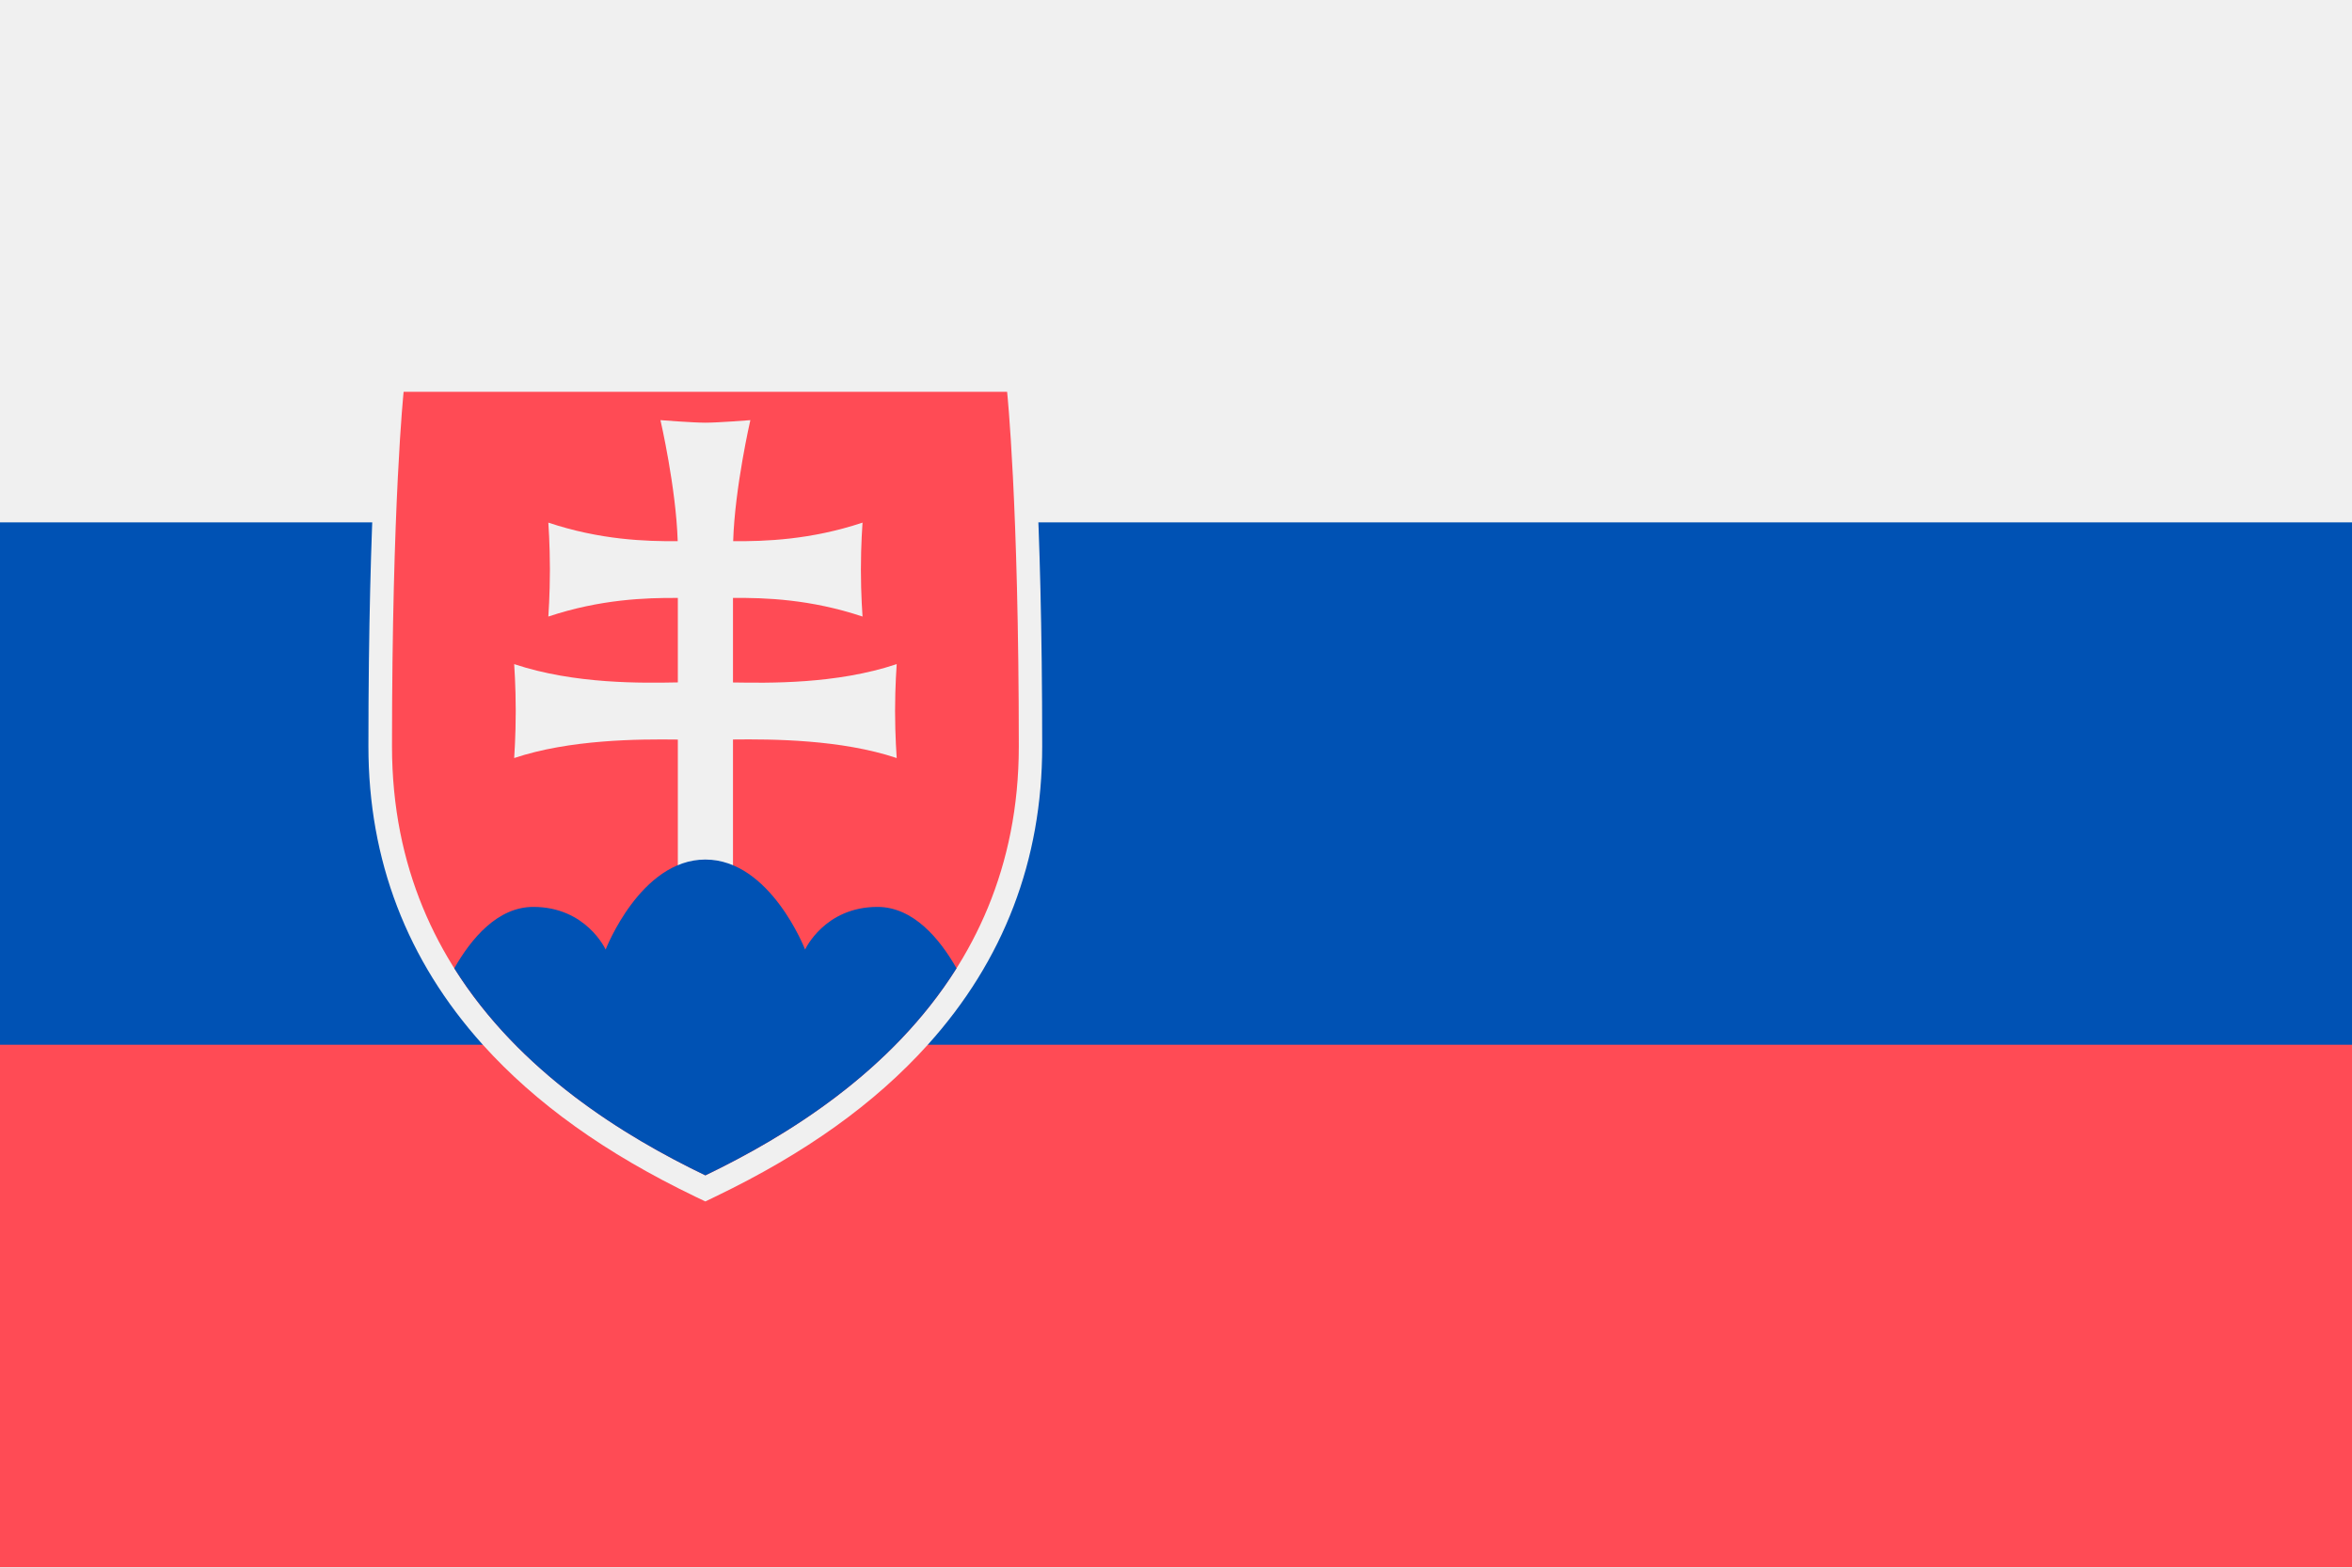
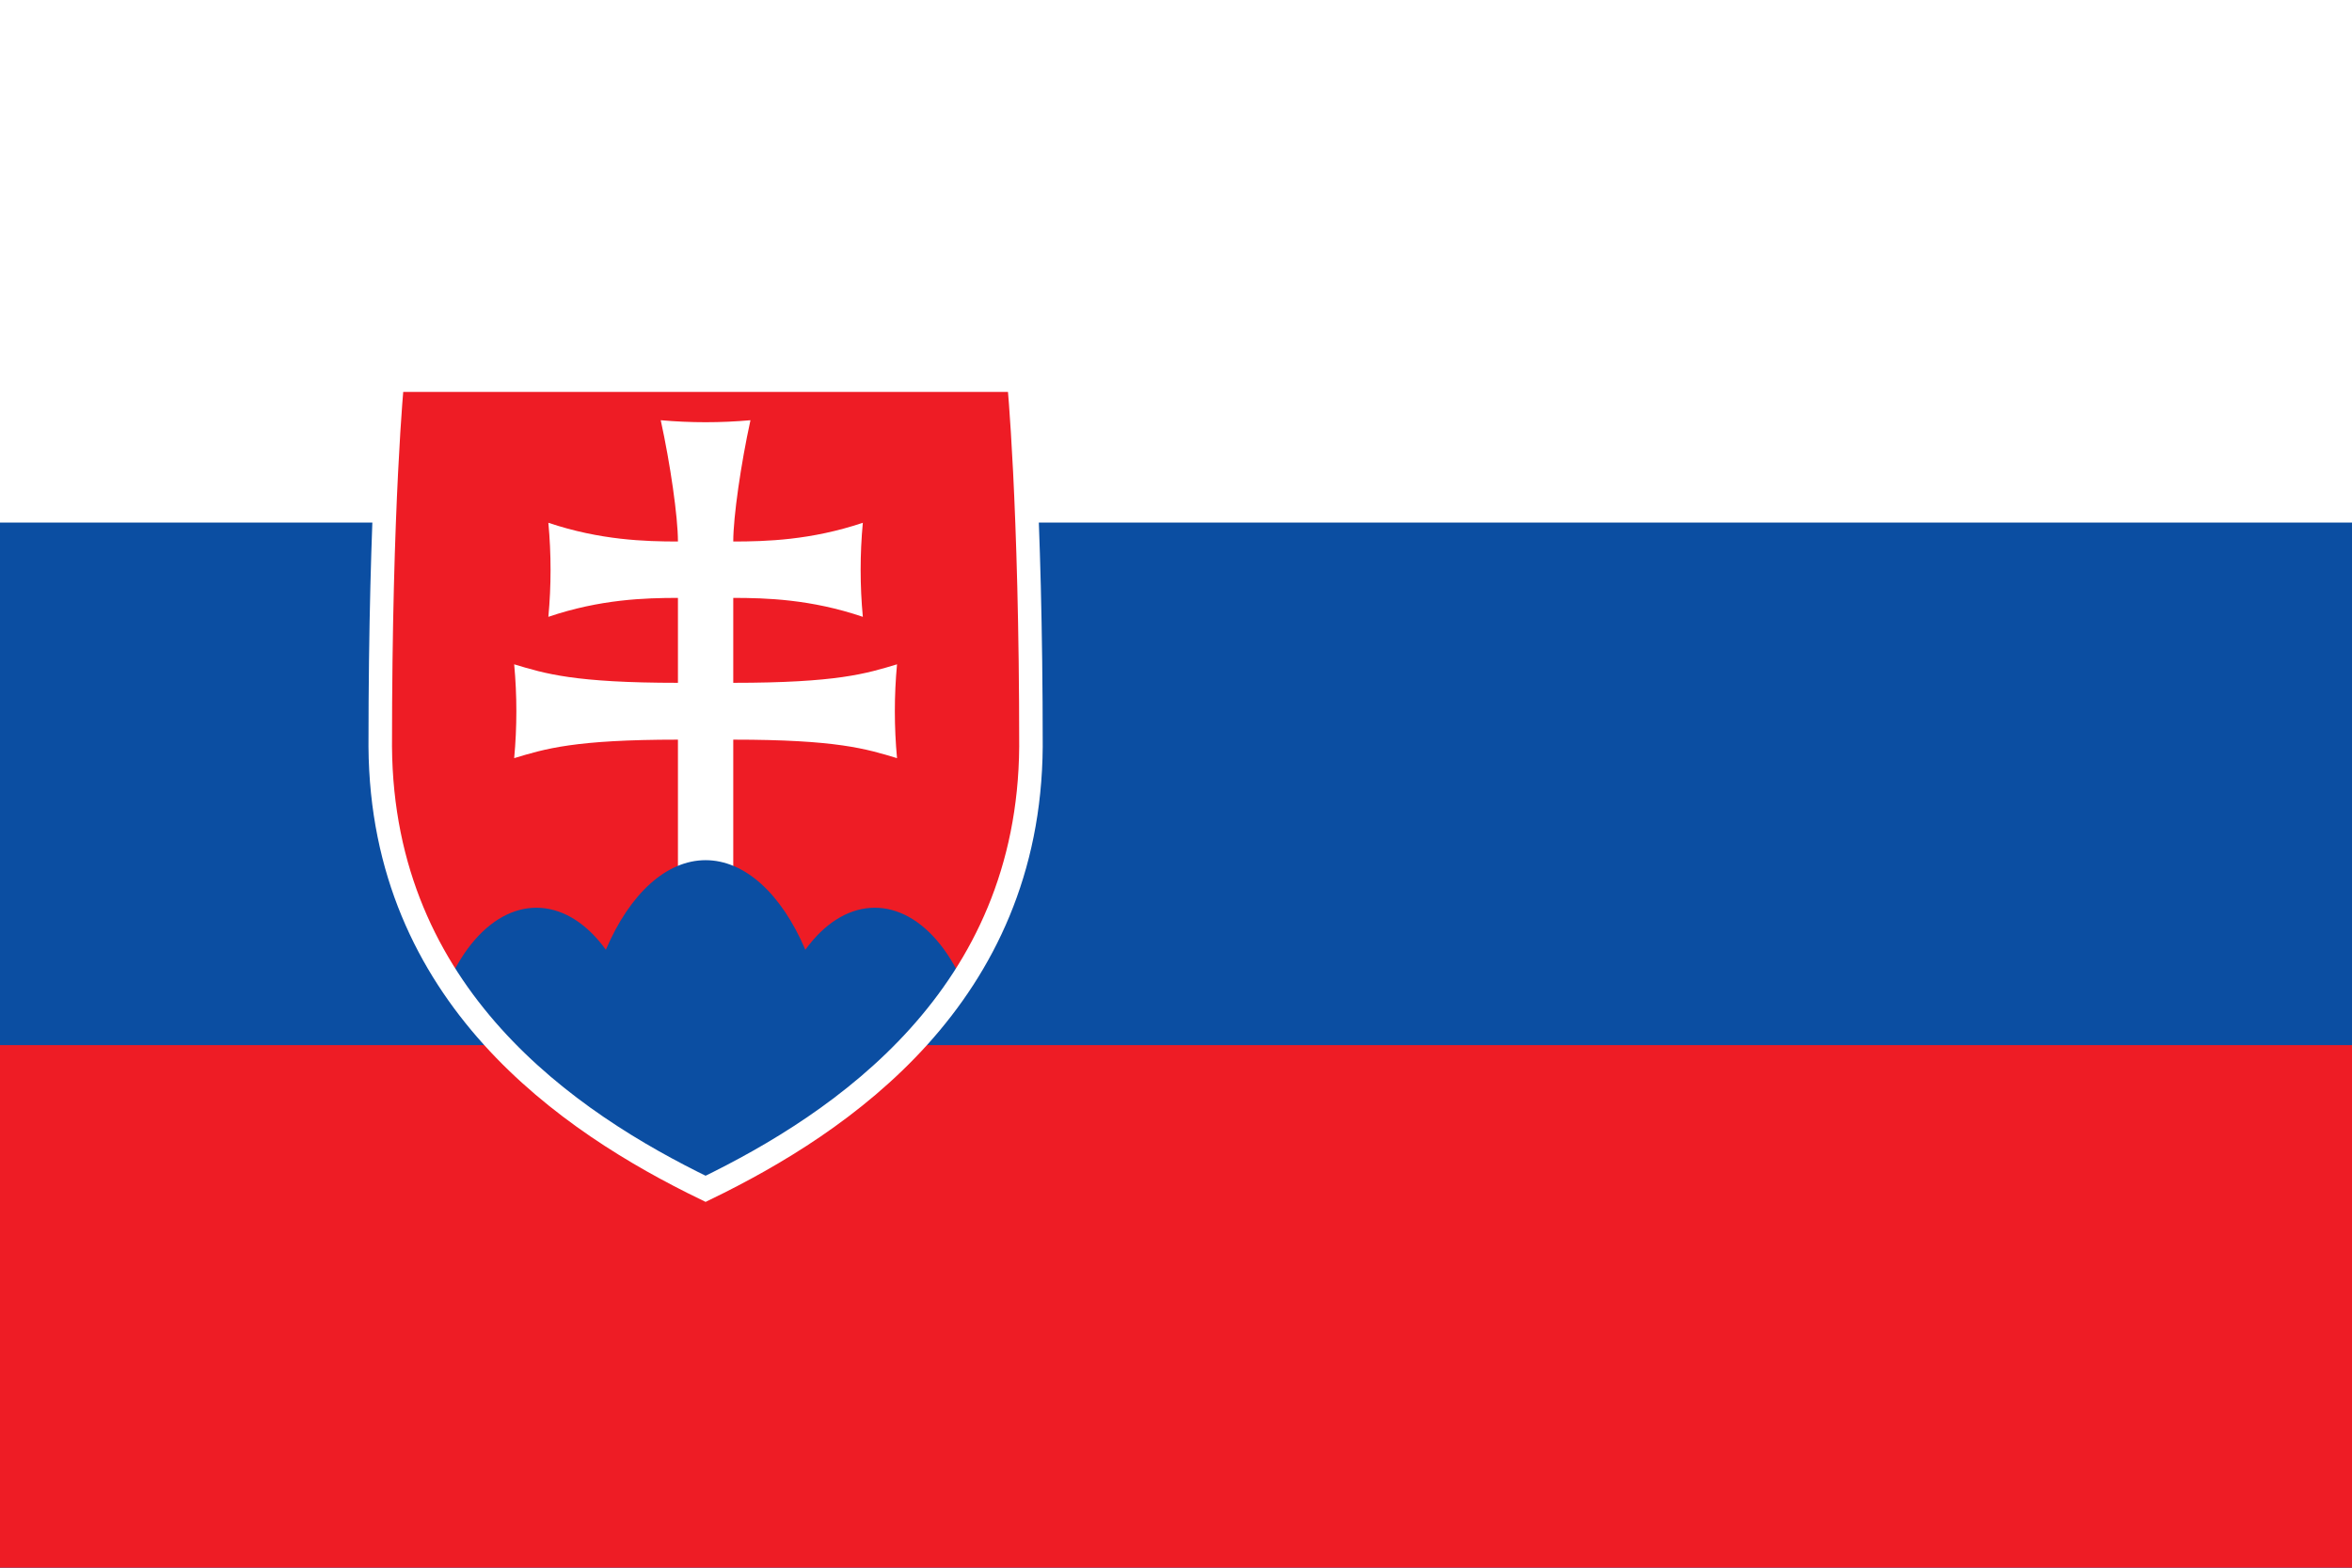
- <svg xmlns="http://www.w3.org/2000/svg" width="18" height="12" fill="none" viewBox="0 0 36 24">
-   <g clip-path="url(#a)">
-     <path fill="#FF4B55" d="M36 0H0v23.992h36V-.001Z" />
-     <path fill="#0052B4" d="M36 0H0v15.994h36V0Z" />
-     <path fill="#F0F0F0" d="M36 0H0v7.997h36V-.001Z" />
-     <path fill="#F0F0F0" d="M15.74 5.638H5.853l-.034.322c-.007.07-.18 1.758-.18 5.466 0 1.742.59 3.278 1.75 4.567.815.904 1.878 1.664 3.25 2.325l.157.075.156-.075c1.373-.661 2.436-1.421 3.25-2.325 1.162-1.289 1.75-2.825 1.75-4.567 0-3.708-.172-5.396-.18-5.466l-.034-.322Z" />
-     <path fill="#FF4B55" d="M10.797 17.994C8.823 17.044 6 15.157 6 11.426c0-3.732.178-5.428.178-5.428h9.237s.179 1.697.179 5.428-2.824 5.618-4.797 6.568Z" />
-     <path fill="#F0F0F0" d="M11.22 10.448c.534.008 1.576.03 2.505-.281 0 0-.025.332-.025.719 0 .387.025.719.025.719-.852-.285-1.903-.291-2.506-.284v2.061h-.844v-2.06c-.602-.008-1.654-.002-2.505.283 0 0 .024-.332.024-.72 0-.386-.024-.718-.024-.718.928.31 1.97.29 2.505.28V9.154c-.487-.004-1.189.02-1.982.285 0 0 .024-.332.024-.72 0-.386-.024-.718-.024-.718.792.265 1.493.288 1.98.284-.025-.82-.264-1.853-.264-1.853s.492.039.688.039c.197 0 .688-.039.688-.039s-.238 1.034-.263 1.853c.487.004 1.188-.02 1.98-.284 0 0-.025.332-.025.719 0 .387.025.719.025.719-.794-.266-1.495-.29-1.983-.285v1.295Z" />
-     <path fill="#0052B4" d="M10.796 13.159c-.994 0-1.526 1.378-1.526 1.378s-.296-.653-1.107-.653c-.549 0-.953.488-1.21.94.998 1.587 2.591 2.567 3.843 3.17 1.252-.603 2.846-1.583 3.845-3.17-.257-.452-.662-.94-1.21-.94-.812 0-1.108.653-1.108.653s-.533-1.378-1.527-1.378Z" />
-   </g>
+ <svg xmlns="http://www.w3.org/2000/svg" xmlns:xlink="http://www.w3.org/1999/xlink" width="900" height="600" viewBox="0 0 10800 7200" fill="#ee1c25">
  <defs>
-     <clipPath id="a">
-       <path fill="#fff" d="M0 0h36v23.995H0z" />
+     <clipPath id="b">
+       <path id="a" d="M4678 1746s56 561 56 1683c-8 1146-865 1726-1494 2031-629-305-1486-885-1494-2031 0-1122 56-1683 56-1683z" />
    </clipPath>
  </defs>
+   <path fill="#fff" d="M0 0h10800v7200H0z" />
+   <path fill="#0b4ea2" d="M0 2400h10800v4800H0z" />
+   <path d="M0 4800h10800v2400H0z" />
+   <use xlink:href="#a" />
+   <path fill="#fff" d="M3113 4800V3397c-475 0-610 42-752 85a2323 2323 0 0 0 0-431c142 43 277 85 752 85v-390c-150 0-357 6-595 87a2323 2323 0 0 0 0-432c238 80 445 86 595 86 0-113-35-356-79-557a2323 2323 0 0 0 412 0c-44 201-79 444-79 557 150 0 357-6 595-86a2323 2323 0 0 0 0 432c-238-81-445-87-595-87v390c475 0 610-42 752-85a2323 2323 0 0 0 0 431c-142-43-277-85-752-85v1403z" />
+   <path clip-path="url(#b)" fill="#0b4ea2" d="M2463 5903a507 867 0 1 1 319-1541 584 1084 0 0 1 916 0 507 867 0 1 1 319 1541z" />
+   <use xlink:href="#a" fill="none" stroke="#fff" stroke-width="108" />
</svg>
